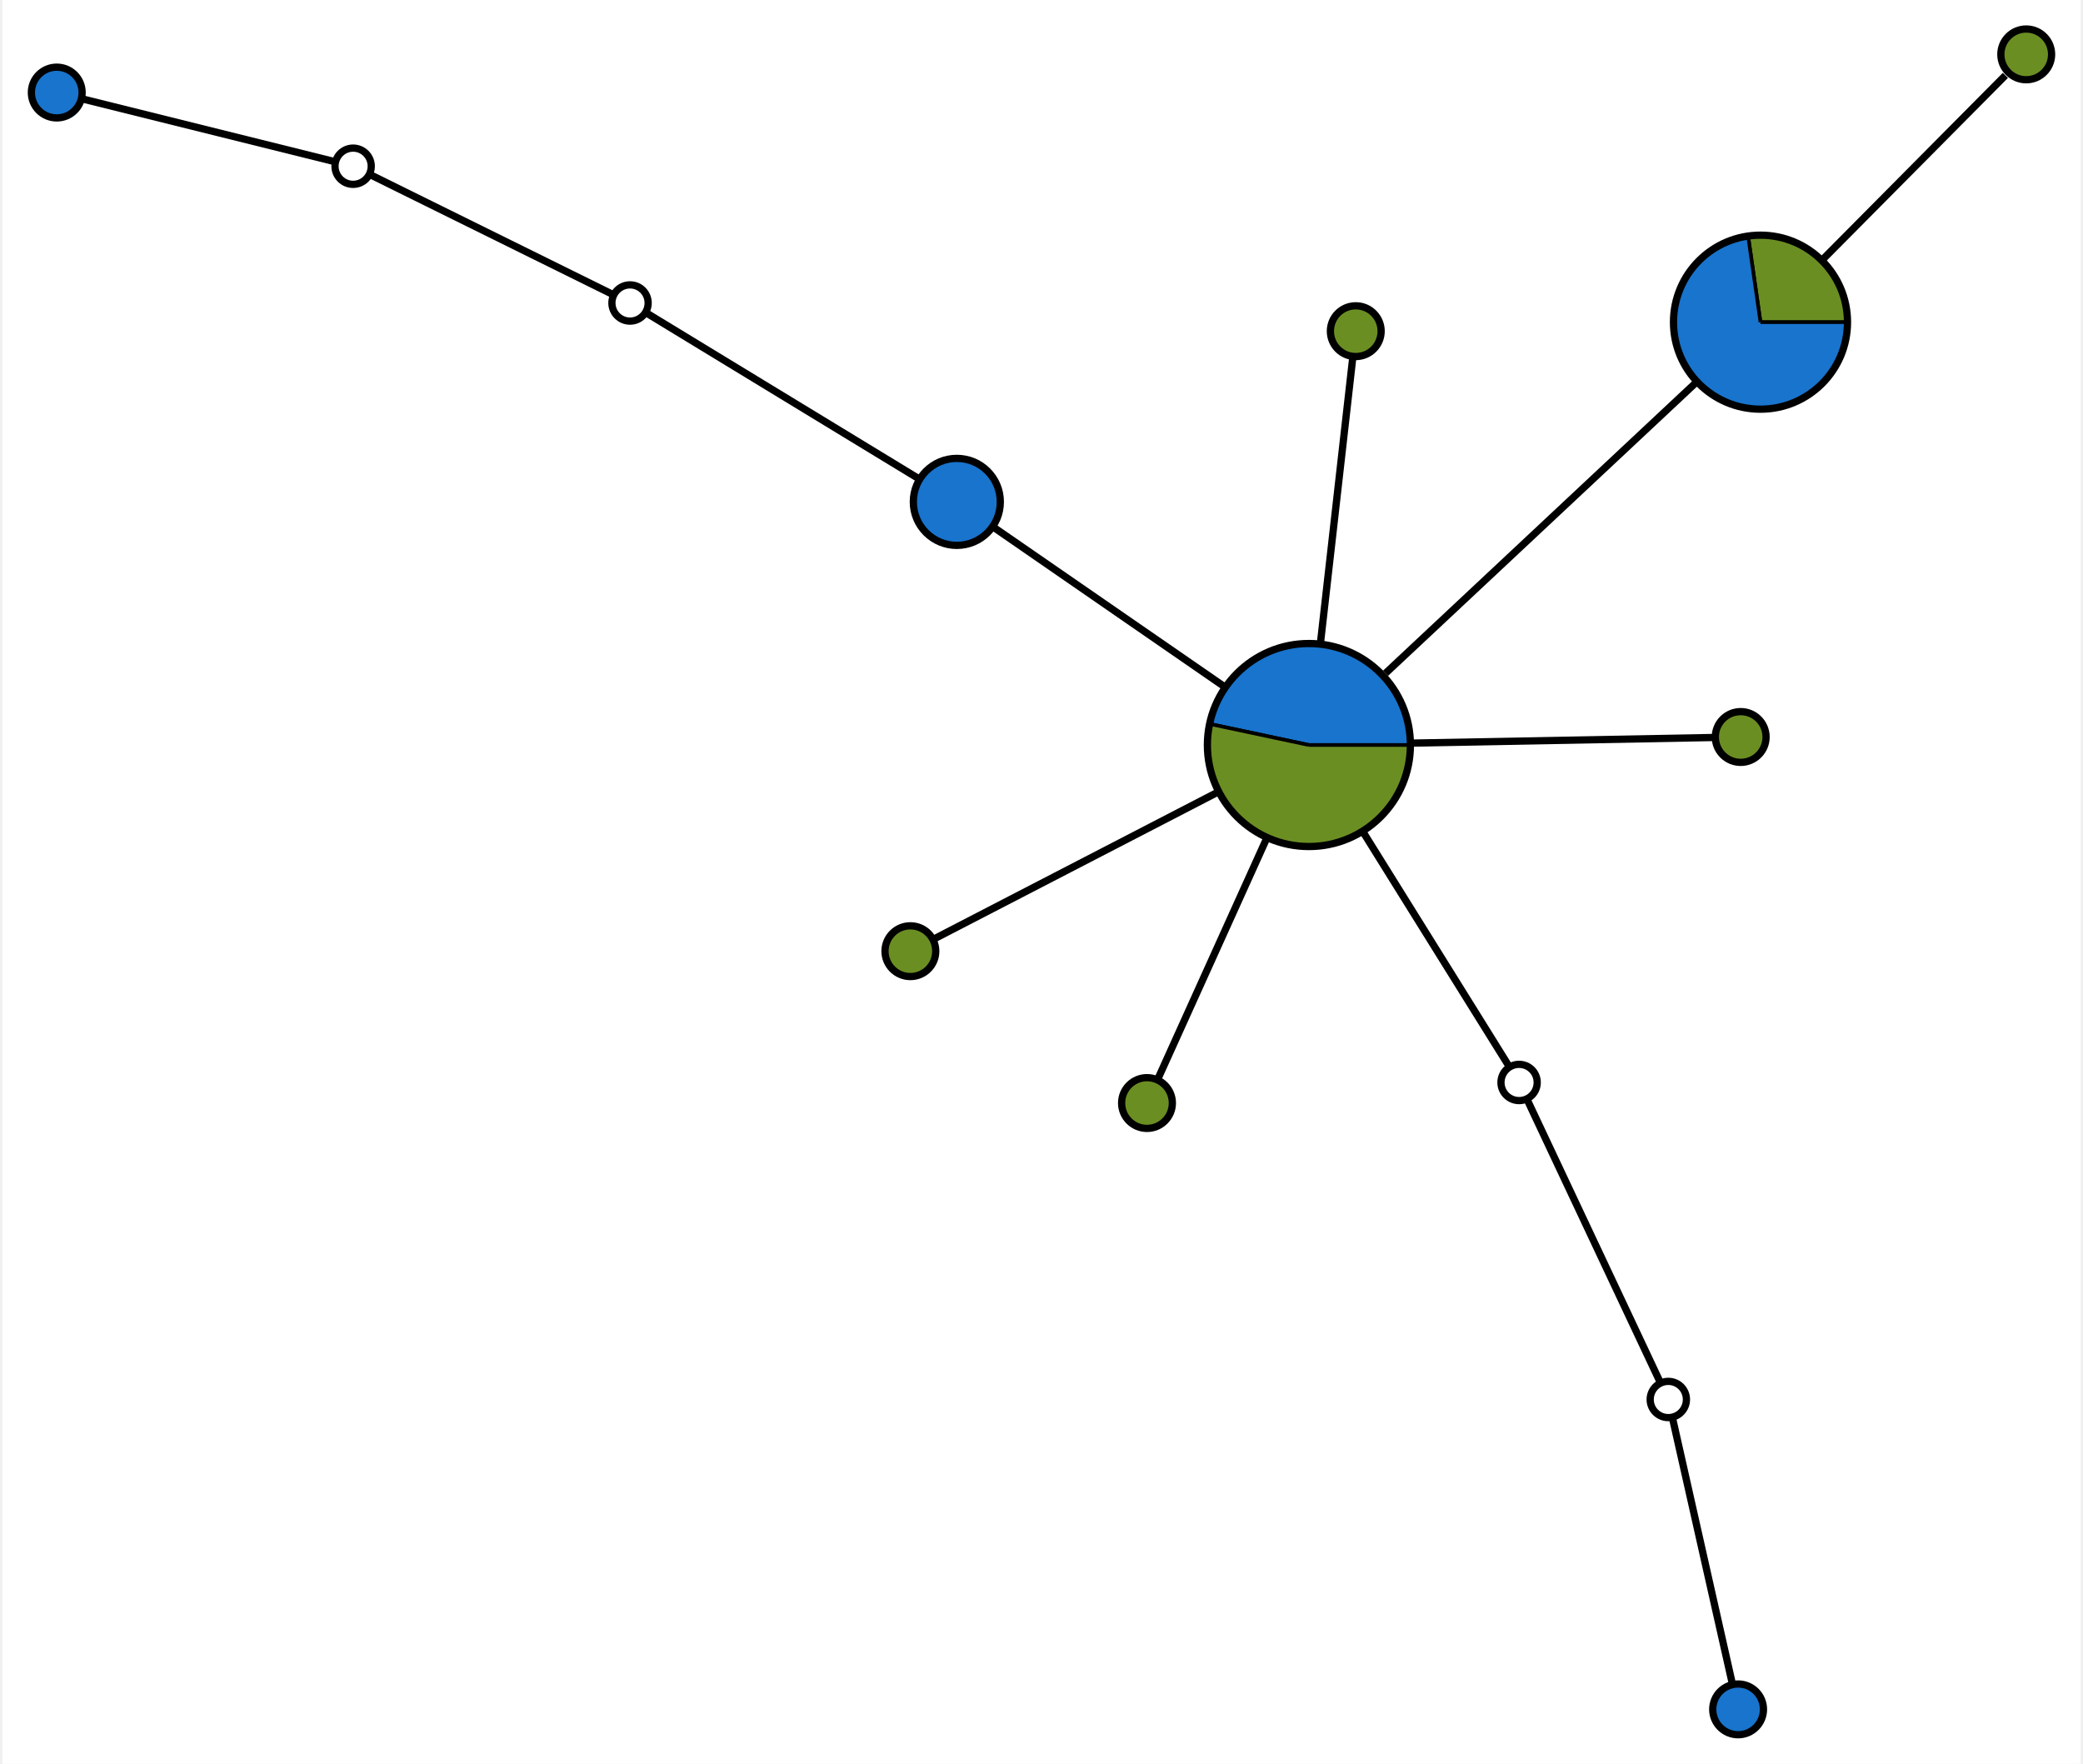
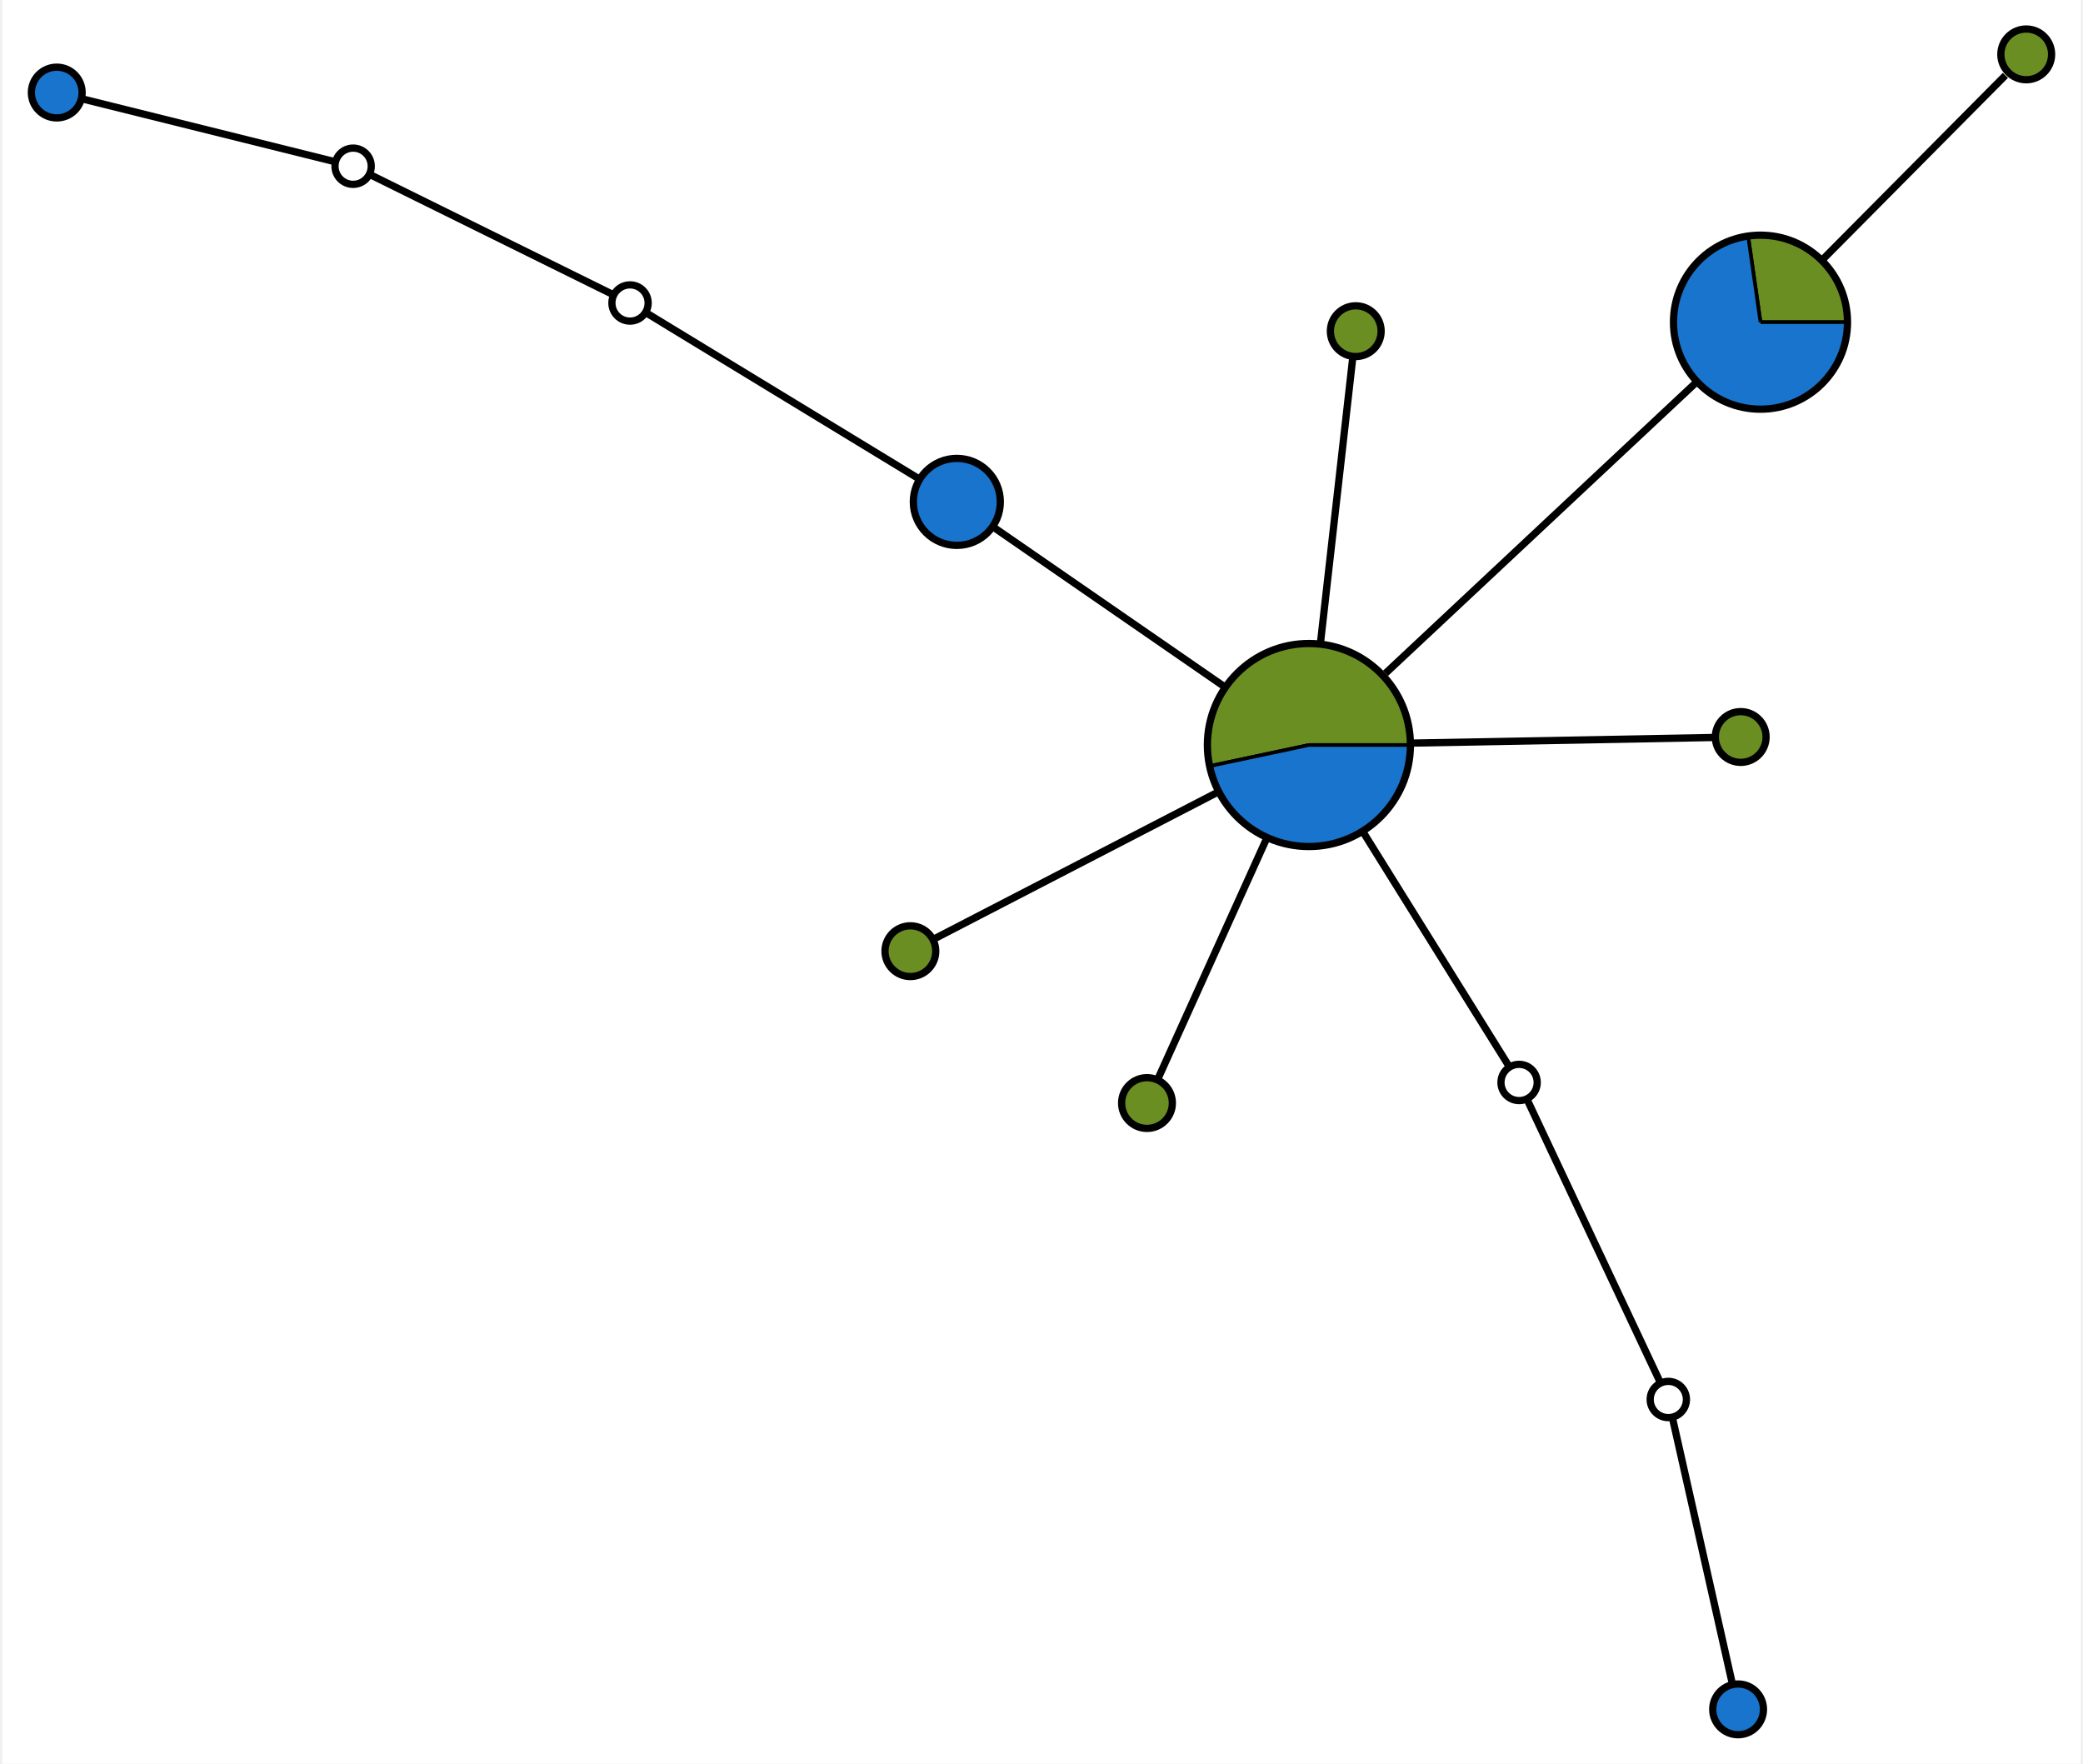
<svg xmlns="http://www.w3.org/2000/svg" width="287pt" height="243pt" viewBox="0.00 0.00 286.64 243.25">
  <g id="graph0" class="graph" transform="scale(1 1) rotate(0) translate(112.529 129.133)">
    <polygon fill="white" stroke="none" points="-112.529,114.114 -112.529,-129.133 174.108,-129.133 174.108,114.114 -112.529,114.114" />
    <g id="node1" class="node">
      <path fill="olivedrab" stroke="black" stroke-width="0.5" d="M129.957,-84.7C129.957,-84.7 141.957,-84.7 141.957,-84.7 141.957,-85.128 141.934,-85.556 141.888,-85.983 141.843,-86.409 141.774,-86.832 141.683,-87.251 141.592,-87.669 141.478,-88.083 141.343,-88.489 141.208,-88.896 141.051,-89.295 140.873,-89.685 140.695,-90.075 140.496,-90.454 140.277,-90.823 140.059,-91.192 139.82,-91.548 139.564,-91.891 139.307,-92.234 139.032,-92.563 138.74,-92.877 138.448,-93.19 138.139,-93.488 137.815,-93.769 137.492,-94.049 137.153,-94.312 136.801,-94.557 136.449,-94.801 136.084,-95.026 135.708,-95.232 135.332,-95.437 134.945,-95.622 134.549,-95.786 134.153,-95.95 133.749,-96.093 133.338,-96.214 132.927,-96.334 132.509,-96.433 132.088,-96.509 131.666,-96.585 131.241,-96.639 130.813,-96.669 130.386,-96.7 129.957,-96.707 129.529,-96.692 129.101,-96.677 128.673,-96.639 128.249,-96.578 128.249,-96.578 129.957,-84.7 129.957,-84.7" />
      <path fill="#1874cd" stroke="black" stroke-width="0.5" d="M129.957,-84.7C129.957,-84.7 128.249,-96.578 128.249,-96.578 127.684,-96.496 127.125,-96.375 126.576,-96.214 126.028,-96.053 125.492,-95.853 124.972,-95.615 124.452,-95.378 123.95,-95.104 123.469,-94.795 122.989,-94.486 122.531,-94.143 122.099,-93.769 121.667,-93.394 121.262,-92.99 120.888,-92.558 120.514,-92.126 120.171,-91.668 119.862,-91.187 119.553,-90.707 119.279,-90.204 119.041,-89.685 118.804,-89.165 118.604,-88.629 118.443,-88.081 118.282,-87.532 118.161,-86.973 118.079,-86.407 117.998,-85.842 117.957,-85.271 117.957,-84.7 117.957,-84.128 117.998,-83.558 118.079,-82.992 118.161,-82.426 118.282,-81.867 118.443,-81.319 118.604,-80.771 118.804,-80.234 119.041,-79.715 119.279,-79.195 119.553,-78.693 119.862,-78.212 120.171,-77.731 120.514,-77.273 120.888,-76.841 121.262,-76.409 121.667,-76.005 122.099,-75.631 122.531,-75.257 122.989,-74.914 123.469,-74.605 123.95,-74.296 124.452,-74.022 124.972,-73.784 125.492,-73.547 126.028,-73.347 126.576,-73.186 127.125,-73.025 127.684,-72.903 128.249,-72.822 128.815,-72.74 129.386,-72.7 129.957,-72.7 130.529,-72.7 131.099,-72.74 131.665,-72.822 132.23,-72.903 132.79,-73.025 133.338,-73.186 133.886,-73.347 134.422,-73.547 134.942,-73.784 135.462,-74.022 135.964,-74.296 136.445,-74.605 136.925,-74.914 137.384,-75.257 137.815,-75.631 138.247,-76.005 138.652,-76.409 139.026,-76.841 139.4,-77.273 139.743,-77.731 140.052,-78.212 140.361,-78.693 140.635,-79.195 140.873,-79.715 141.11,-80.234 141.31,-80.771 141.471,-81.319 141.632,-81.867 141.754,-82.426 141.835,-82.992 141.916,-83.558 141.957,-84.128 141.957,-84.7 141.957,-84.7 129.957,-84.7 129.957,-84.7" />
      <ellipse fill="none" stroke="black" cx="129.957" cy="-84.7" rx="12" ry="12" />
    </g>
    <g id="node2" class="node">
-       <path fill="#1874cd" stroke="black" stroke-width="0.5" d="M67.672,-26.384C67.672,-26.384 81.672,-26.384 81.672,-26.384 81.672,-27.24 81.594,-28.094 81.438,-28.936 81.282,-29.777 81.049,-30.602 80.743,-31.401 80.436,-32.2 80.056,-32.969 79.609,-33.699 79.162,-34.429 78.649,-35.116 78.076,-35.752 77.504,-36.388 76.874,-36.97 76.195,-37.491 75.516,-38.012 74.791,-38.47 74.028,-38.858 73.266,-39.247 72.469,-39.565 71.649,-39.808 70.828,-40.051 69.987,-40.218 69.136,-40.307 68.285,-40.397 67.427,-40.408 66.574,-40.341 65.721,-40.274 64.876,-40.129 64.049,-39.907 63.222,-39.686 62.418,-39.389 61.645,-39.02 60.873,-38.652 60.136,-38.214 59.443,-37.71 58.751,-37.207 58.106,-36.642 57.517,-36.021 56.928,-35.4 56.397,-34.727 55.931,-34.009 55.465,-33.291 55.066,-32.532 54.738,-31.742 54.41,-30.951 54.156,-30.132 53.978,-29.295 53.978,-29.295 67.672,-26.384 67.672,-26.384" />
-       <path fill="olivedrab" stroke="black" stroke-width="0.5" d="M67.672,-26.384C67.672,-26.384 53.978,-29.295 53.978,-29.295 53.877,-28.817 53.8,-28.334 53.749,-27.848 53.698,-27.361 53.672,-26.873 53.672,-26.384 53.672,-25.895 53.698,-25.407 53.749,-24.921 53.8,-24.435 53.877,-23.952 53.978,-23.473 54.08,-22.995 54.206,-22.523 54.358,-22.058 54.509,-21.593 54.684,-21.136 54.883,-20.69 55.081,-20.243 55.304,-19.808 55.548,-19.384 55.792,-18.961 56.059,-18.551 56.346,-18.155 56.633,-17.76 56.941,-17.38 57.268,-17.016 57.595,-16.653 57.941,-16.307 58.304,-15.98 58.668,-15.653 59.048,-15.345 59.443,-15.058 59.839,-14.771 60.249,-14.504 60.672,-14.26 61.096,-14.015 61.532,-13.793 61.978,-13.595 62.425,-13.396 62.881,-13.22 63.346,-13.069 63.811,-12.918 64.284,-12.792 64.762,-12.69 65.24,-12.588 65.723,-12.512 66.209,-12.461 66.695,-12.41 67.183,-12.384 67.672,-12.384 68.161,-12.384 68.65,-12.41 69.136,-12.461 69.622,-12.512 70.105,-12.588 70.583,-12.69 71.061,-12.792 71.534,-12.918 71.999,-13.069 72.463,-13.22 72.92,-13.396 73.367,-13.595 73.813,-13.793 74.249,-14.015 74.672,-14.26 75.096,-14.504 75.506,-14.771 75.901,-15.058 76.297,-15.345 76.677,-15.653 77.04,-15.98 77.403,-16.307 77.749,-16.653 78.076,-17.016 78.403,-17.38 78.711,-17.76 78.999,-18.155 79.286,-18.551 79.552,-18.961 79.797,-19.384 80.041,-19.808 80.263,-20.243 80.462,-20.69 80.661,-21.136 80.836,-21.593 80.987,-22.058 81.138,-22.523 81.265,-22.995 81.366,-23.473 81.468,-23.952 81.545,-24.435 81.596,-24.921 81.647,-25.407 81.672,-25.895 81.672,-26.384 81.672,-26.384 67.672,-26.384 67.672,-26.384" />
+       <path fill="olivedrab" stroke="black" stroke-width="0.5" d="M67.672,-26.384C67.672,-26.384 81.672,-26.384 81.672,-26.384 81.672,-26.873 81.647,-27.361 81.596,-27.848 81.545,-28.334 81.468,-28.817 81.366,-29.295 81.265,-29.773 81.138,-30.246 80.987,-30.71 80.836,-31.175 80.661,-31.632 80.462,-32.078 80.263,-32.525 80.041,-32.961 79.797,-33.384 79.552,-33.807 79.286,-34.218 78.999,-34.613 78.711,-35.009 78.403,-35.389 78.076,-35.752 77.749,-36.115 77.403,-36.461 77.04,-36.788 76.677,-37.115 76.297,-37.423 75.901,-37.71 75.506,-37.998 75.096,-38.264 74.672,-38.508 74.249,-38.753 73.813,-38.975 73.367,-39.174 72.92,-39.373 72.463,-39.548 71.999,-39.699 71.534,-39.85 71.061,-39.977 70.583,-40.078 70.105,-40.18 69.622,-40.256 69.136,-40.307 68.65,-40.359 68.161,-40.384 67.672,-40.384 67.183,-40.384 66.695,-40.359 66.209,-40.307 65.723,-40.256 65.24,-40.18 64.762,-40.078 64.284,-39.977 63.811,-39.85 63.346,-39.699 62.881,-39.548 62.425,-39.373 61.978,-39.174 61.532,-38.975 61.096,-38.753 60.672,-38.508 60.249,-38.264 59.839,-37.998 59.443,-37.71 59.048,-37.423 58.668,-37.115 58.304,-36.788 57.941,-36.461 57.595,-36.115 57.268,-35.752 56.941,-35.389 56.633,-35.009 56.346,-34.613 56.059,-34.218 55.792,-33.807 55.548,-33.384 55.304,-32.961 55.081,-32.525 54.883,-32.078 54.684,-31.632 54.509,-31.175 54.358,-30.71 54.206,-30.245 54.08,-29.773 53.978,-29.295 53.877,-28.817 53.8,-28.334 53.749,-27.848 53.698,-27.361 53.672,-26.873 53.672,-26.384 53.672,-25.895 53.698,-25.407 53.749,-24.921 53.8,-24.435 53.877,-23.952 53.978,-23.473 53.978,-23.473 67.672,-26.384 67.672,-26.384" />
+       <path fill="#1874cd" stroke="black" stroke-width="0.5" d="M67.672,-26.384C67.672,-26.384 53.978,-23.473 53.978,-23.473 54.156,-22.636 54.41,-21.817 54.738,-21.027 55.066,-20.236 55.465,-19.477 55.931,-18.759 56.397,-18.041 56.928,-17.368 57.517,-16.747 58.106,-16.126 58.751,-15.561 59.443,-15.058 60.136,-14.555 60.873,-14.116 61.645,-13.748 62.418,-13.38 63.222,-13.083 64.049,-12.861 64.876,-12.64 65.721,-12.495 66.574,-12.427 67.427,-12.36 68.285,-12.371 69.136,-12.461 69.987,-12.55 70.828,-12.718 71.649,-12.961 72.469,-13.204 73.266,-13.522 74.028,-13.91 74.791,-14.299 75.516,-14.756 76.195,-15.277 76.874,-15.798 77.504,-16.38 78.076,-17.016 78.649,-17.652 79.162,-18.34 79.609,-19.069 80.056,-19.799 80.436,-20.568 80.743,-21.367 81.049,-22.166 81.282,-22.991 81.438,-23.833 81.594,-24.674 81.672,-25.528 81.672,-26.384 81.672,-26.384 67.672,-26.384 67.672,-26.384" />
      <ellipse fill="none" stroke="black" cx="67.672" cy="-26.384" rx="14" ry="14" />
    </g>
    <g id="edge1" class="edge">
      <path fill="none" stroke="black" d="M121.033,-76.344C109.731,-65.763 90.282,-47.553 78.247,-36.285" />
    </g>
    <g id="node6" class="node">
      <ellipse fill="olivedrab" stroke="black" cx="127.228" cy="-27.491" rx="3.5" ry="3.5" />
    </g>
    <g id="edge2" class="edge">
      <path fill="none" stroke="black" d="M81.786,-26.647C95.545,-26.902 115.541,-27.274 123.631,-27.425" />
    </g>
    <g id="node7" class="node">
      <ellipse fill="olivedrab" stroke="black" cx="12.706" cy="2.049" rx="3.5" ry="3.5" />
    </g>
    <g id="edge3" class="edge">
      <path fill="none" stroke="black" d="M55.2,-19.932C42.53,-13.378 23.721,-3.649 16.098,0.295" />
    </g>
    <g id="node10" class="node">
      <ellipse fill="olivedrab" stroke="black" cx="74.136" cy="-83.459" rx="3.5" ry="3.5" />
    </g>
    <g id="edge4" class="edge">
      <path fill="none" stroke="black" d="M69.27,-40.492C70.735,-53.433 72.809,-71.744 73.701,-79.617" />
    </g>
    <g id="node3" class="node">
      <ellipse fill="#1874cd" stroke="black" cx="19.113" cy="-59.916" rx="6" ry="6" />
    </g>
    <g id="edge5" class="edge">
      <path fill="none" stroke="black" d="M24.31,-56.328C31.846,-51.124 46.007,-41.345 56.095,-34.379" />
    </g>
    <g id="node11" class="node">
      <ellipse fill="white" stroke="black" cx="-25.96" cy="-87.346" rx="2.5" ry="2.5" />
    </g>
    <g id="edge6" class="edge">
      <path fill="none" stroke="black" d="M13.943,-63.063C4.138,-69.029 -16.792,-81.767 -23.698,-85.969" />
    </g>
    <g id="node4" class="node">
      <ellipse fill="#1874cd" stroke="black" cx="126.869" cy="106.614" rx="3.5" ry="3.5" />
    </g>
    <g id="node13" class="node">
      <ellipse fill="white" stroke="black" cx="117.243" cy="63.877" rx="2.5" ry="2.5" />
    </g>
    <g id="edge9" class="edge">
      <path fill="none" stroke="black" d="M126.049,102.97C124.157,94.573 119.526,74.014 117.856,66.599" />
    </g>
    <g id="node5" class="node">
      <ellipse fill="#1874cd" stroke="black" cx="-105.029" cy="-116.37" rx="3.5" ry="3.5" />
    </g>
    <g id="node8" class="node">
      <ellipse fill="olivedrab" stroke="black" cx="45.341" cy="22.992" rx="3.5" ry="3.5" />
    </g>
    <g id="edge12" class="edge">
      <path fill="none" stroke="black" d="M46.806,19.752C49.795,13.144 56.739,-2.209 61.798,-13.395" />
    </g>
    <g id="node9" class="node">
      <ellipse fill="olivedrab" stroke="black" cx="166.608" cy="-121.633" rx="3.5" ry="3.5" />
    </g>
    <g id="edge13" class="edge">
      <path fill="none" stroke="black" d="M163.732,-118.735C158.4,-113.362 146.784,-101.656 138.672,-93.482" />
    </g>
    <g id="node12" class="node">
      <ellipse fill="white" stroke="black" cx="-64.152" cy="-106.208" rx="2.5" ry="2.5" />
    </g>
    <g id="edge7" class="edge">
      <path fill="none" stroke="black" d="M-28.466,-88.583C-35.369,-91.993 -54.613,-101.497 -61.587,-104.941" />
    </g>
    <g id="edge8" class="edge">
      <path fill="none" stroke="black" d="M-66.834,-106.875C-73.939,-108.641 -93.255,-113.443 -101.365,-115.46" />
    </g>
    <g id="node14" class="node">
      <ellipse fill="white" stroke="black" cx="96.662" cy="20.155" rx="2.5" ry="2.5" />
    </g>
    <g id="edge10" class="edge">
      <path fill="none" stroke="black" d="M116.136,61.527C112.596,54.006 101.564,30.569 97.876,22.735" />
    </g>
    <g id="edge11" class="edge">
      <path fill="none" stroke="black" d="M95.264,17.911C91.69,12.173 82.017,-3.355 75.136,-14.403" />
    </g>
  </g>
</svg>
